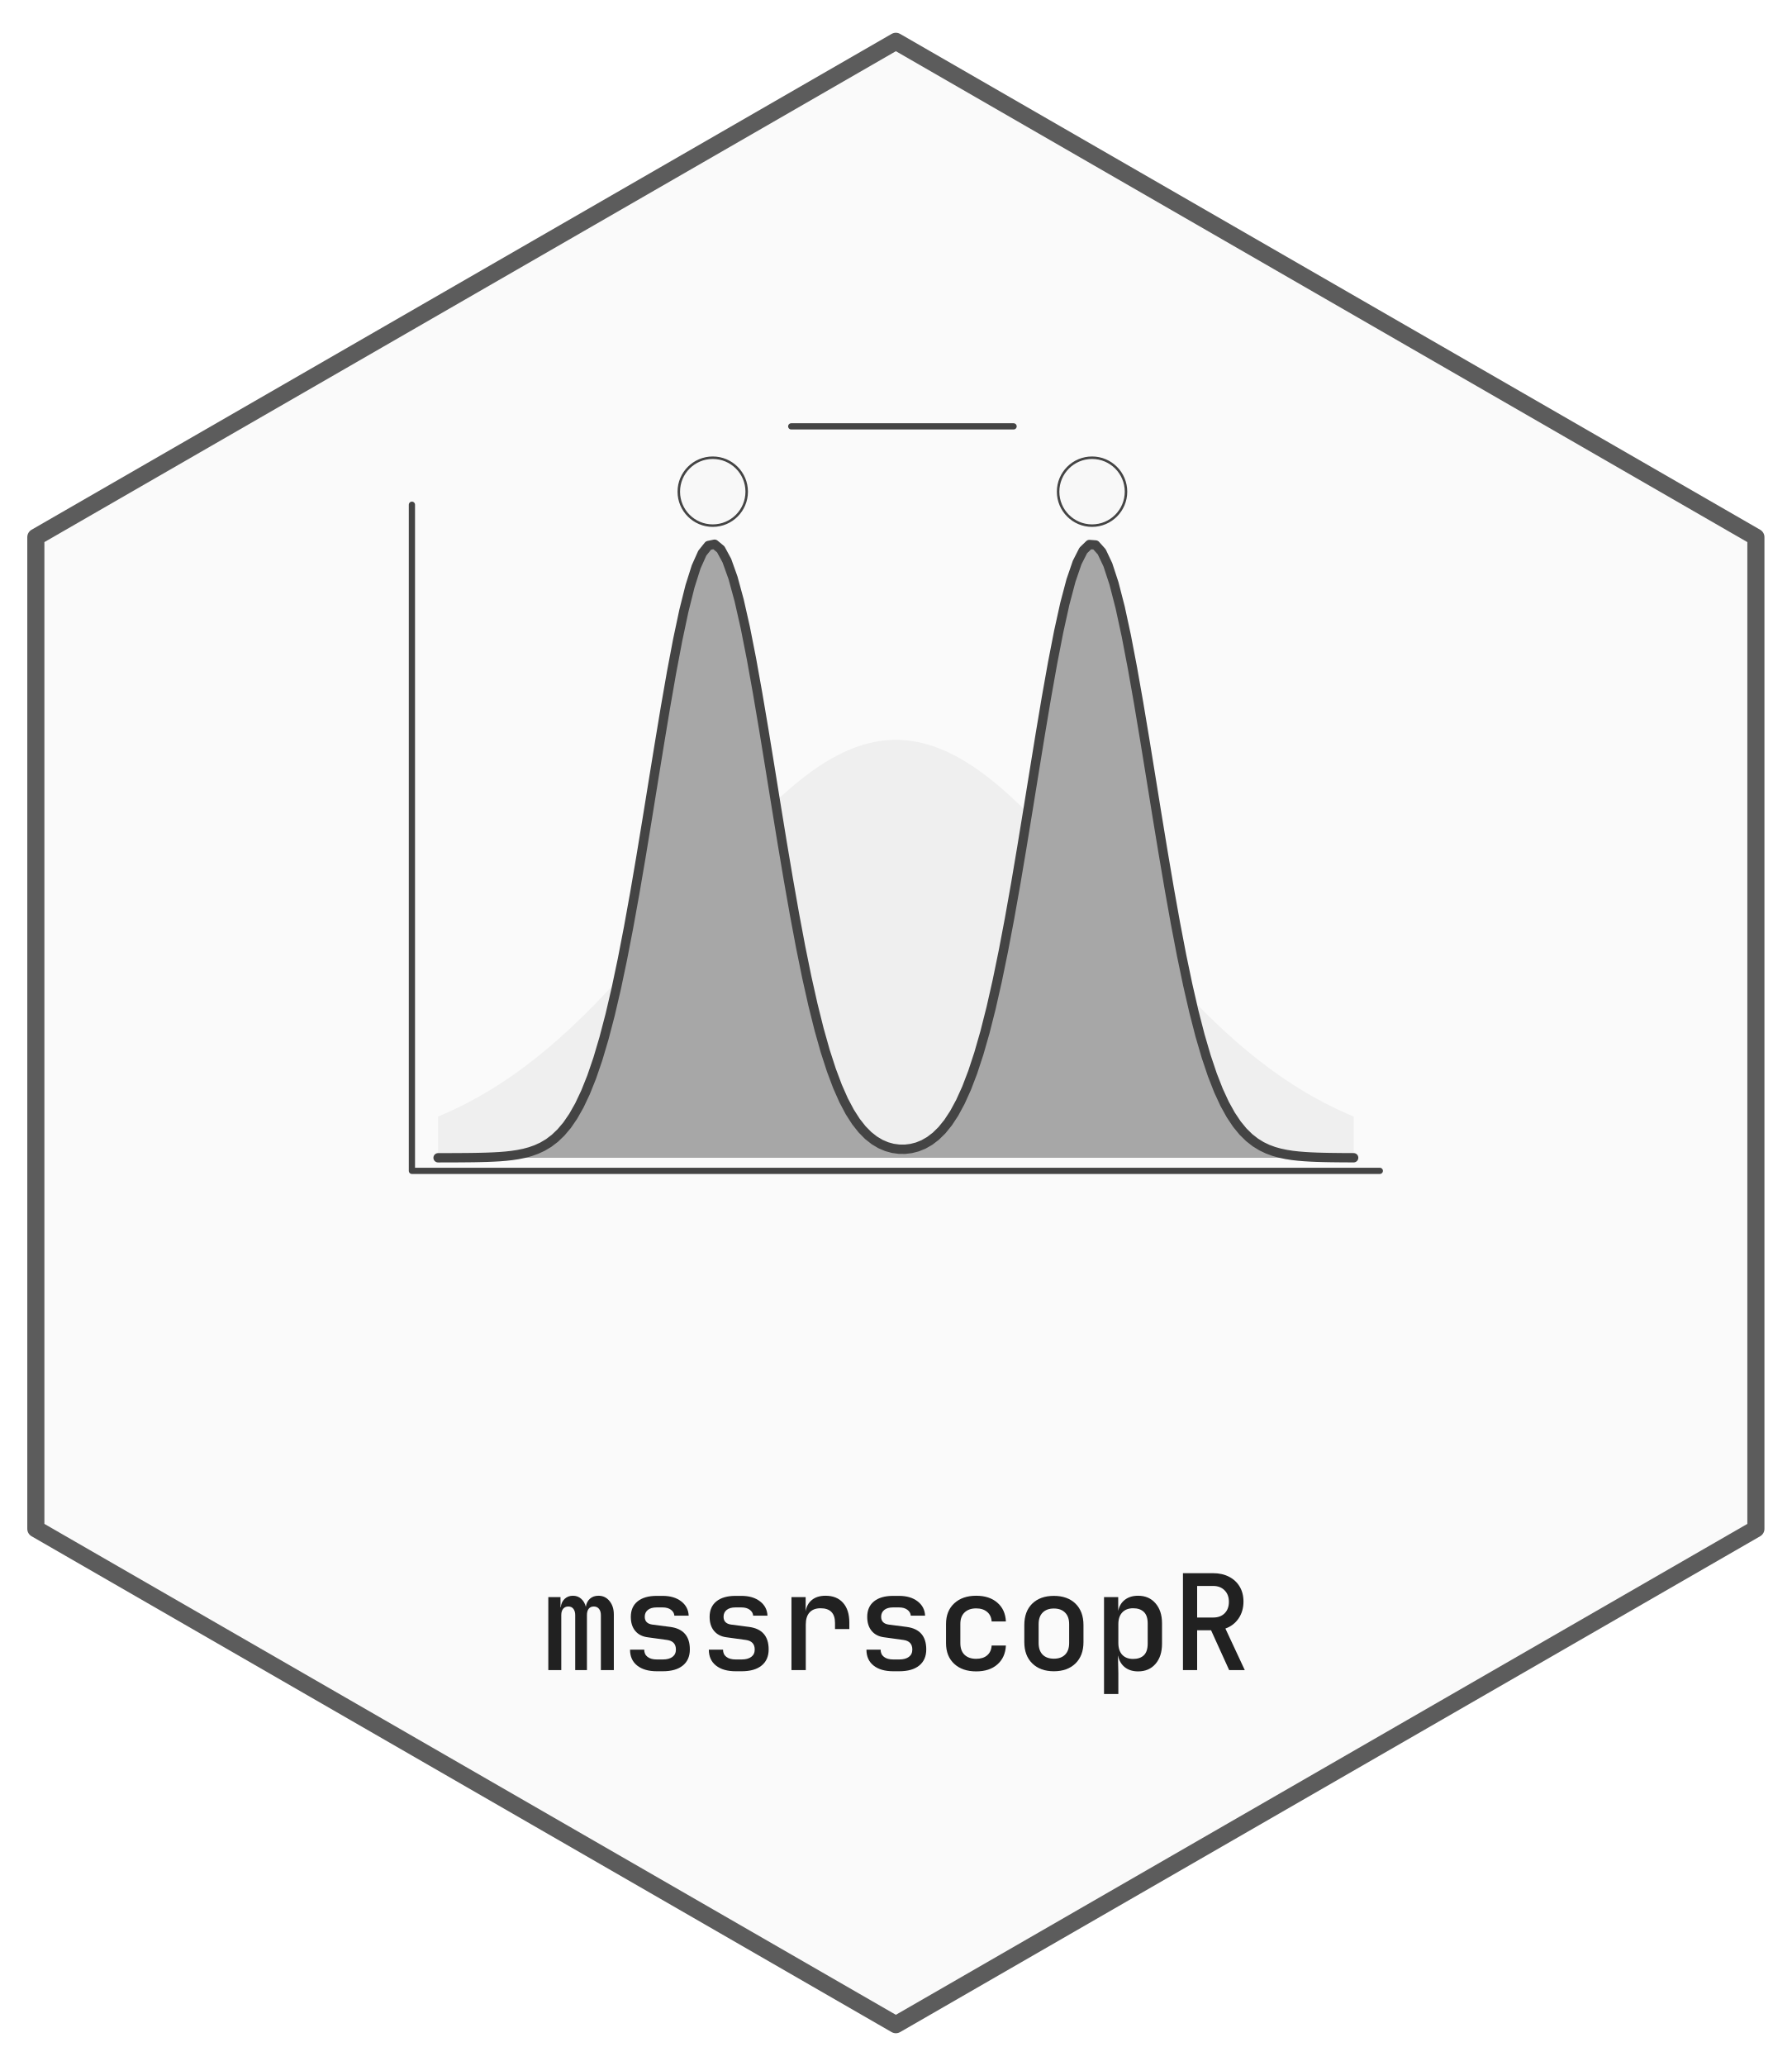
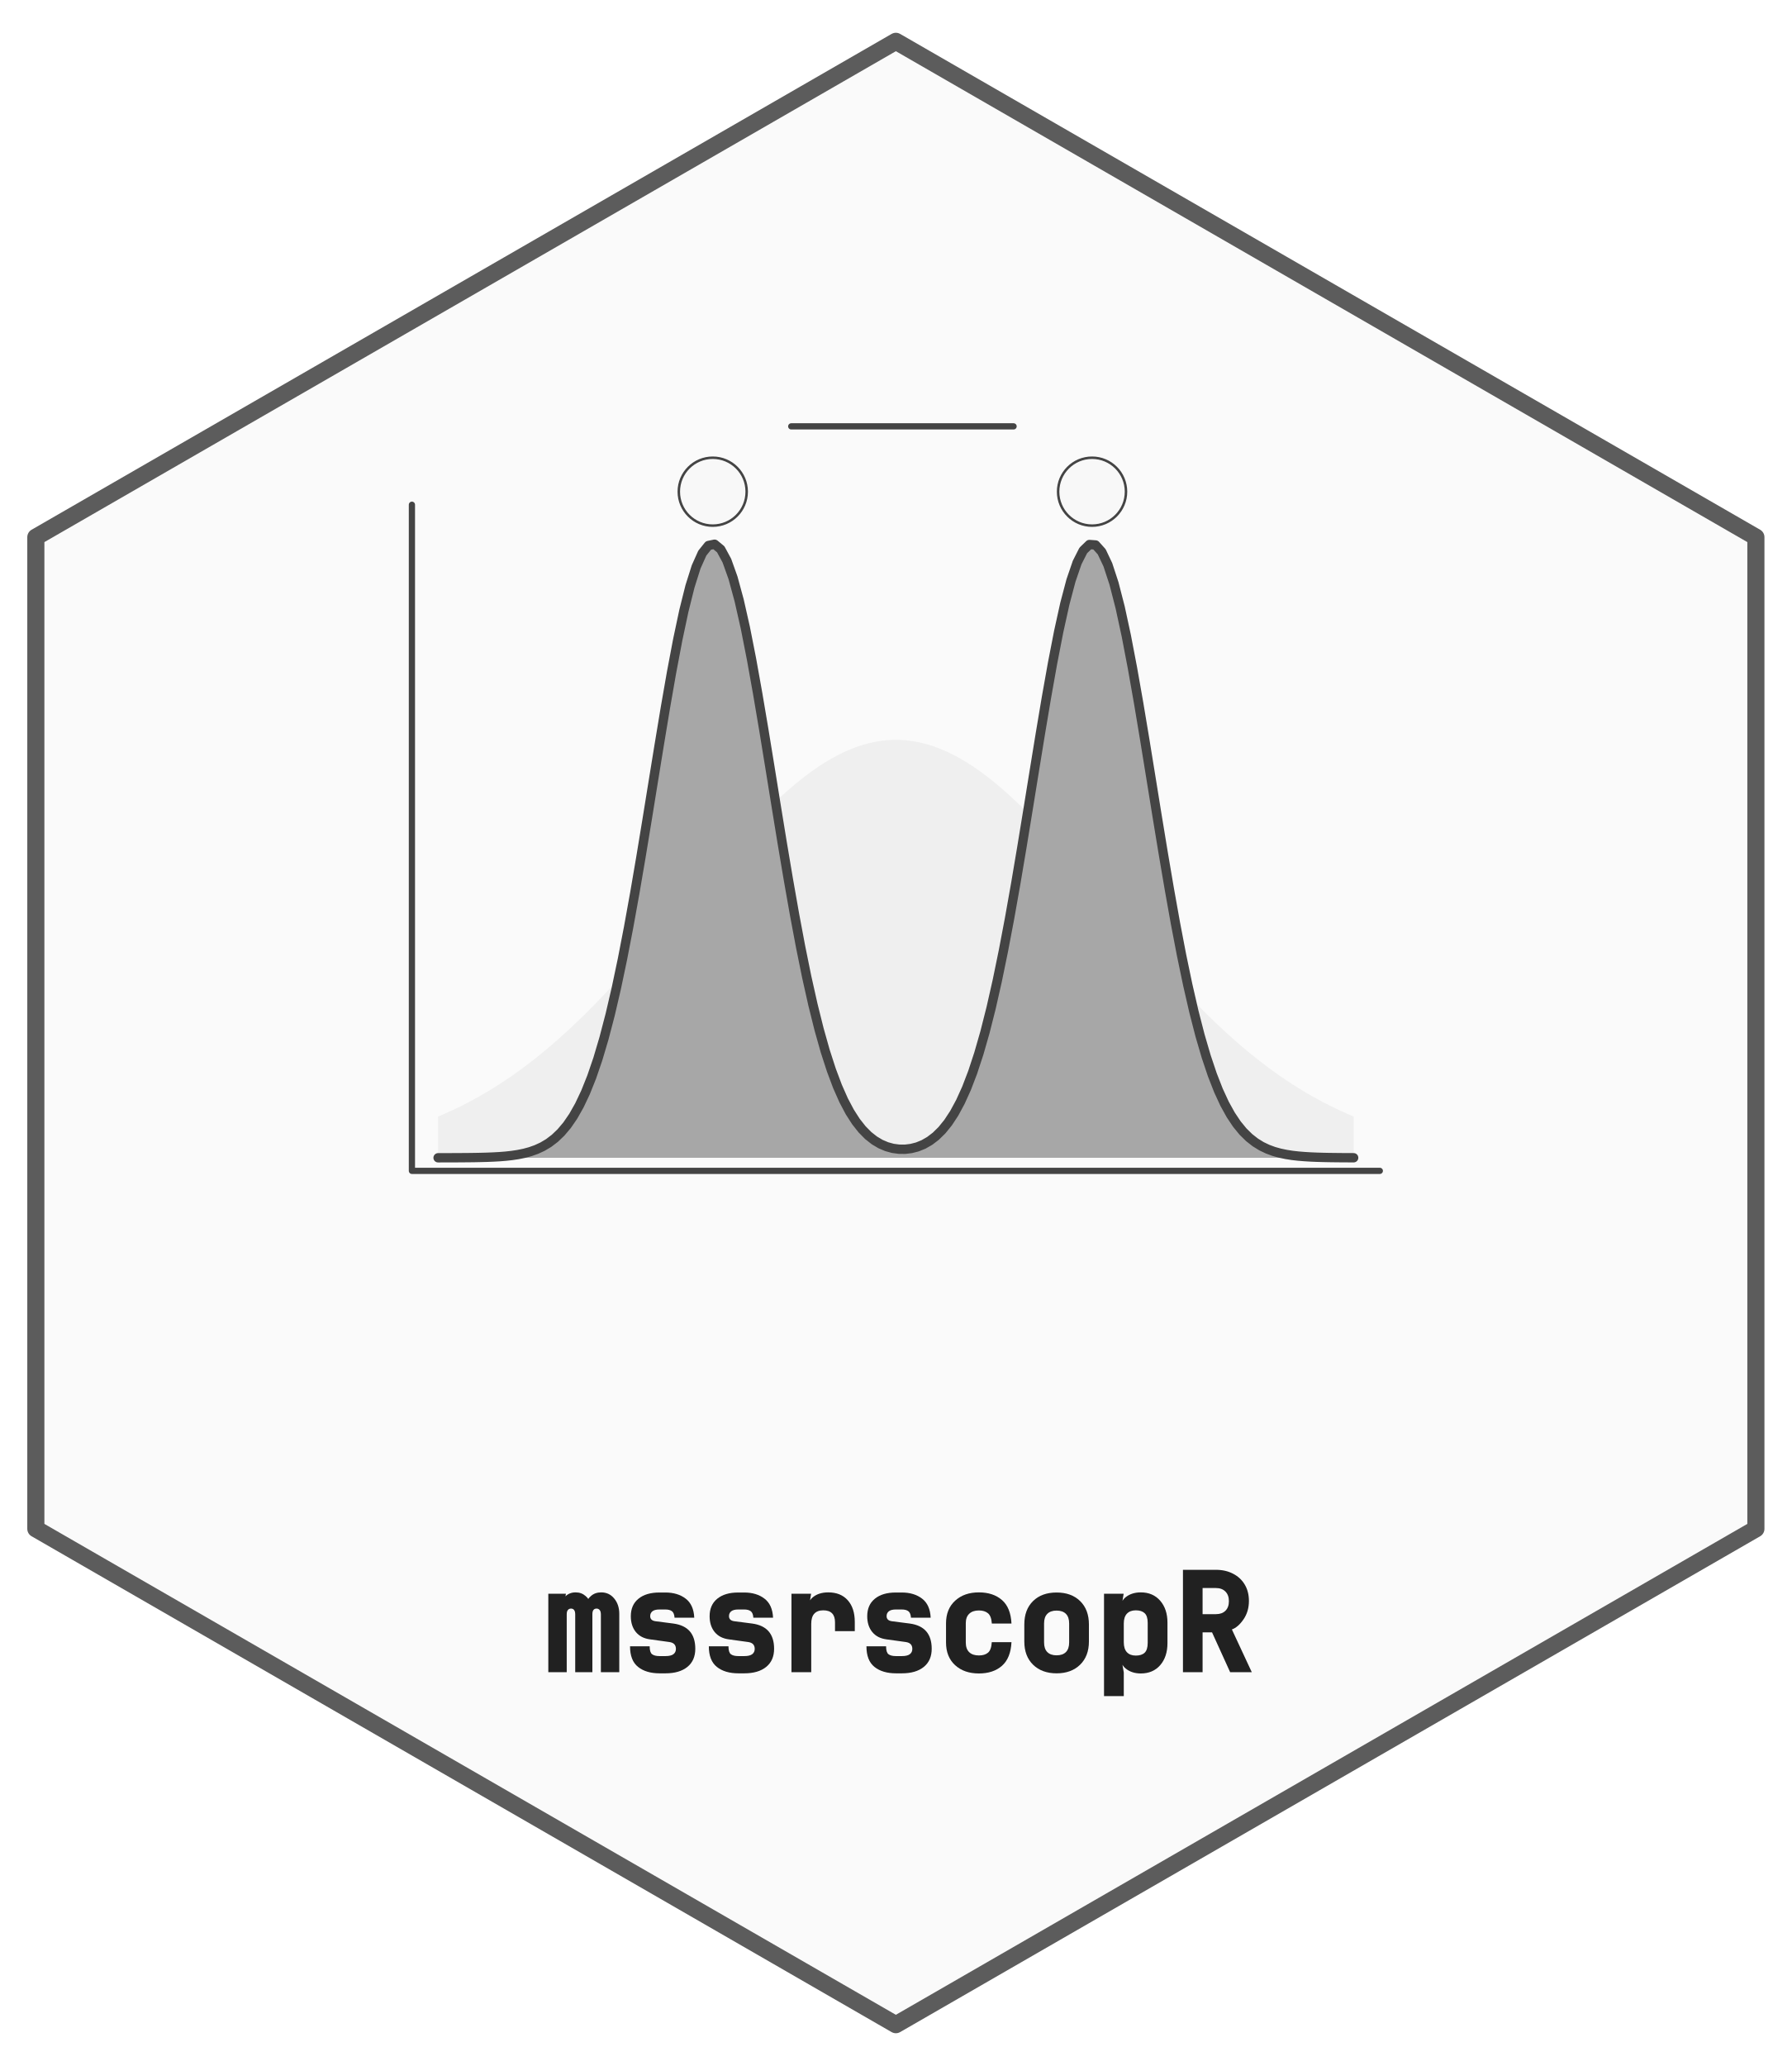
- <svg xmlns="http://www.w3.org/2000/svg" xmlns:xlink="http://www.w3.org/1999/xlink" width="432pt" height="498pt" viewBox="0 0 432 498">
+ <svg xmlns="http://www.w3.org/2000/svg" xmlns:xlink="http://www.w3.org/1999/xlink" width="432" height="498" viewBox="0 0 432 498">
  <defs>
    <g>
      <g id="glyph-0-0">
-         <path d="M 1.703 0 L 1.703 -17.594 L 4.641 -17.594 L 4.641 -15.141 L 4.703 -15.141 C 4.785 -15.973 5.094 -16.645 5.625 -17.156 C 6.164 -17.664 6.836 -17.922 7.641 -17.922 C 8.41 -17.922 9.066 -17.68 9.609 -17.203 C 10.16 -16.723 10.539 -16.078 10.75 -15.266 C 10.875 -16.078 11.203 -16.723 11.734 -17.203 C 12.273 -17.68 12.961 -17.922 13.797 -17.922 C 14.879 -17.922 15.766 -17.5 16.453 -16.656 C 17.148 -15.812 17.5 -14.727 17.5 -13.406 L 17.5 0 L 14.375 0 L 14.375 -13.25 C 14.375 -13.883 14.223 -14.391 13.922 -14.766 C 13.617 -15.141 13.203 -15.328 12.672 -15.328 C 12.141 -15.328 11.727 -15.145 11.438 -14.781 C 11.156 -14.414 11.016 -13.914 11.016 -13.281 L 11.016 0 L 8.188 0 L 8.188 -13.25 C 8.188 -13.883 8.039 -14.391 7.75 -14.766 C 7.469 -15.141 7.062 -15.328 6.531 -15.328 C 6 -15.328 5.582 -15.145 5.281 -14.781 C 4.977 -14.414 4.828 -13.914 4.828 -13.281 L 4.828 0 Z M 1.703 0 " />
+         <path d="M 1.703 0 L 1.703 -18.906 L 5.953 -18.906 L 5.359 -15.859 L 5.297 -15.859 C 5.004 -16.859 5.188 -17.672 5.844 -18.297 C 6.5 -18.922 7.316 -19.234 8.297 -19.234 C 9.234 -19.234 10.031 -18.941 10.688 -18.359 C 11.344 -17.785 11.562 -17.395 11.344 -17.188 C 11.102 -17.375 11.312 -17.758 11.969 -18.344 C 12.625 -18.938 13.453 -19.234 14.453 -19.234 C 15.742 -19.234 16.789 -18.738 17.594 -17.75 C 18.406 -16.77 18.812 -15.539 18.812 -14.062 L 18.812 0 L 14.375 0 L 14.375 -13.906 C 14.375 -14.383 14.281 -14.738 14.094 -14.969 C 13.906 -15.207 13.648 -15.328 13.328 -15.328 C 13.004 -15.328 12.754 -15.211 12.578 -14.984 C 12.41 -14.766 12.328 -14.414 12.328 -13.938 L 12.328 0 L 8.188 0 L 8.188 -13.906 C 8.188 -14.395 8.098 -14.754 7.922 -14.984 C 7.742 -15.211 7.5 -15.328 7.188 -15.328 C 6.863 -15.328 6.609 -15.211 6.422 -14.984 C 6.234 -14.766 6.141 -14.414 6.141 -13.938 L 6.141 0 Z M 1.703 0 " />
      </g>
      <g id="glyph-0-1">
-         <path d="M 8.891 0.281 C 6.867 0.281 5.281 -0.176 4.125 -1.094 C 2.977 -2.008 2.406 -3.285 2.406 -4.922 L 5.828 -4.922 C 5.828 -4.18 6.094 -3.602 6.625 -3.188 C 7.156 -2.77 7.91 -2.562 8.891 -2.562 L 10.297 -2.562 C 11.305 -2.562 12.086 -2.77 12.641 -3.188 C 13.191 -3.602 13.469 -4.191 13.469 -4.953 C 13.469 -6.297 12.754 -7.066 11.328 -7.266 L 6.688 -7.906 C 5.383 -8.07 4.375 -8.586 3.656 -9.453 C 2.945 -10.316 2.594 -11.441 2.594 -12.828 C 2.594 -14.43 3.133 -15.676 4.219 -16.562 C 5.312 -17.445 6.848 -17.891 8.828 -17.891 L 10.266 -17.891 C 12.109 -17.891 13.598 -17.453 14.734 -16.578 C 15.879 -15.703 16.484 -14.551 16.547 -13.125 L 13.094 -13.125 C 13.051 -13.695 12.773 -14.172 12.266 -14.547 C 11.766 -14.922 11.098 -15.109 10.266 -15.109 L 8.828 -15.109 C 7.91 -15.109 7.203 -14.906 6.703 -14.5 C 6.203 -14.094 5.953 -13.547 5.953 -12.859 C 5.953 -11.773 6.562 -11.145 7.781 -10.969 L 12.125 -10.406 C 15.258 -9.977 16.828 -8.172 16.828 -4.984 C 16.828 -3.305 16.258 -2.008 15.125 -1.094 C 14 -0.176 12.391 0.281 10.297 0.281 Z M 8.891 0.281 " />
+         <path d="M 9.547 0.281 C 7.367 0.281 5.633 -0.234 4.344 -1.266 C 3.051 -2.297 2.406 -3.953 2.406 -6.234 L 7.141 -6.234 C 7.141 -5.266 7.332 -4.629 7.719 -4.328 C 8.113 -4.023 8.723 -3.875 9.547 -3.875 L 10.953 -3.875 C 11.816 -3.875 12.453 -4.023 12.859 -4.328 C 13.266 -4.641 13.469 -5.066 13.469 -5.609 C 13.469 -6.566 12.941 -7.117 11.891 -7.266 L 7.25 -7.906 C 5.781 -8.094 4.633 -8.68 3.812 -9.672 C 3 -10.672 2.594 -11.941 2.594 -13.484 C 2.594 -15.297 3.207 -16.703 4.438 -17.703 C 5.664 -18.703 7.348 -19.203 9.484 -19.203 L 10.922 -19.203 C 12.91 -19.203 14.547 -18.707 15.828 -17.719 C 17.109 -16.738 17.797 -15.207 17.891 -13.125 L 13.141 -13.125 C 13.086 -13.906 12.875 -14.43 12.5 -14.703 C 12.133 -14.973 11.609 -15.109 10.922 -15.109 L 9.484 -15.109 C 8.723 -15.109 8.16 -14.961 7.797 -14.672 C 7.441 -14.379 7.266 -13.992 7.266 -13.516 C 7.266 -12.805 7.688 -12.395 8.531 -12.281 L 12.875 -11.719 C 16.383 -11.238 18.141 -9.211 18.141 -5.641 C 18.141 -3.754 17.504 -2.297 16.234 -1.266 C 14.961 -0.234 13.203 0.281 10.953 0.281 Z M 9.547 0.281 " />
      </g>
      <g id="glyph-0-2">
-         <path d="M 3.328 0 L 3.328 -17.594 L 6.75 -17.594 L 6.75 -14.141 C 6.926 -15.316 7.426 -16.238 8.25 -16.906 C 9.082 -17.582 10.18 -17.922 11.547 -17.922 C 13.359 -17.922 14.766 -17.352 15.766 -16.219 C 16.773 -15.094 17.281 -13.504 17.281 -11.453 L 17.281 -9.891 L 13.828 -9.891 L 13.828 -11.359 C 13.828 -13.723 12.664 -14.906 10.344 -14.906 C 9.188 -14.906 8.301 -14.566 7.688 -13.891 C 7.082 -13.223 6.781 -12.25 6.781 -10.969 L 6.781 0 Z M 3.328 0 " />
+         <path d="M 3.328 0 L 3.328 -18.906 L 8.062 -18.906 L 7.406 -14.797 C 7.176 -16.203 7.535 -17.289 8.484 -18.062 C 9.441 -18.844 10.68 -19.234 12.203 -19.234 C 14.211 -19.234 15.781 -18.598 16.906 -17.328 C 18.031 -16.066 18.594 -14.328 18.594 -12.109 L 18.594 -9.891 L 13.828 -9.891 L 13.828 -12.016 C 13.828 -13.941 12.883 -14.906 11 -14.906 C 10.039 -14.906 9.316 -14.633 8.828 -14.094 C 8.336 -13.562 8.094 -12.738 8.094 -11.625 L 8.094 0 Z M 3.328 0 " />
      </g>
      <g id="glyph-0-3">
-         <path d="M 9.859 0.312 C 7.66 0.312 5.898 -0.289 4.578 -1.5 C 3.254 -2.719 2.594 -4.383 2.594 -6.5 L 2.594 -11.109 C 2.594 -13.211 3.254 -14.875 4.578 -16.094 C 5.898 -17.312 7.66 -17.922 9.859 -17.922 C 11.992 -17.922 13.695 -17.363 14.969 -16.25 C 16.25 -15.145 16.938 -13.633 17.031 -11.719 L 13.594 -11.719 C 13.531 -12.719 13.16 -13.492 12.484 -14.047 C 11.816 -14.598 10.941 -14.875 9.859 -14.875 C 8.68 -14.875 7.75 -14.547 7.062 -13.891 C 6.383 -13.242 6.047 -12.328 6.047 -11.141 L 6.047 -6.5 C 6.047 -5.281 6.383 -4.344 7.062 -3.688 C 7.75 -3.039 8.68 -2.719 9.859 -2.719 C 10.961 -2.719 11.844 -2.992 12.5 -3.547 C 13.164 -4.109 13.531 -4.898 13.594 -5.922 L 17.031 -5.922 C 16.938 -4.004 16.25 -2.484 14.969 -1.359 C 13.695 -0.242 11.992 0.312 9.859 0.312 Z M 9.859 0.312 " />
+         <path d="M 10.516 0.312 C 8.148 0.312 6.238 -0.352 4.781 -1.688 C 3.32 -3.031 2.594 -4.852 2.594 -7.156 L 2.594 -11.766 C 2.594 -14.055 3.32 -15.875 4.781 -17.219 C 6.238 -18.562 8.148 -19.234 10.516 -19.234 C 12.816 -19.234 14.672 -18.617 16.078 -17.391 C 17.484 -16.172 18.25 -14.281 18.375 -11.719 L 13.641 -11.719 C 13.555 -12.938 13.242 -13.766 12.703 -14.203 C 12.172 -14.648 11.441 -14.875 10.516 -14.875 C 9.516 -14.875 8.738 -14.609 8.188 -14.078 C 7.633 -13.555 7.359 -12.797 7.359 -11.797 L 7.359 -7.156 C 7.359 -6.125 7.633 -5.344 8.188 -4.812 C 8.738 -4.289 9.516 -4.031 10.516 -4.031 C 11.461 -4.031 12.195 -4.254 12.719 -4.703 C 13.25 -5.148 13.551 -5.992 13.625 -7.234 L 18.375 -7.234 C 18.25 -4.672 17.484 -2.77 16.078 -1.531 C 14.672 -0.301 12.816 0.312 10.516 0.312 Z M 10.516 0.312 " />
      </g>
      <g id="glyph-0-4">
-         <path d="M 9.594 0.281 C 7.426 0.281 5.695 -0.344 4.406 -1.594 C 3.113 -2.852 2.469 -4.57 2.469 -6.75 L 2.469 -10.844 C 2.469 -13.039 3.102 -14.766 4.375 -16.016 C 5.656 -17.266 7.395 -17.891 9.594 -17.891 C 11.789 -17.891 13.531 -17.266 14.812 -16.016 C 16.094 -14.766 16.734 -13.039 16.734 -10.844 L 16.734 -6.75 C 16.734 -4.57 16.086 -2.852 14.797 -1.594 C 13.504 -0.344 11.77 0.281 9.594 0.281 Z M 9.594 -2.75 C 10.75 -2.75 11.648 -3.07 12.297 -3.719 C 12.953 -4.375 13.281 -5.312 13.281 -6.531 L 13.281 -11.078 C 13.281 -12.285 12.953 -13.211 12.297 -13.859 C 11.648 -14.516 10.75 -14.844 9.594 -14.844 C 8.445 -14.844 7.547 -14.516 6.891 -13.859 C 6.242 -13.211 5.922 -12.285 5.922 -11.078 L 5.922 -6.531 C 5.922 -5.312 6.242 -4.375 6.891 -3.719 C 7.547 -3.07 8.445 -2.75 9.594 -2.75 Z M 9.594 -2.75 " />
+         <path d="M 10.25 0.281 C 7.906 0.281 6.02 -0.406 4.594 -1.781 C 3.176 -3.164 2.469 -5.039 2.469 -7.406 L 2.469 -11.5 C 2.469 -13.883 3.172 -15.766 4.578 -17.141 C 5.984 -18.516 7.875 -19.203 10.25 -19.203 C 12.625 -19.203 14.516 -18.516 15.922 -17.141 C 17.336 -15.766 18.047 -13.883 18.047 -11.5 L 18.047 -7.406 C 18.047 -5.039 17.332 -3.164 15.906 -1.781 C 14.488 -0.406 12.602 0.281 10.25 0.281 Z M 10.25 -4.062 C 11.227 -4.062 11.977 -4.32 12.5 -4.844 C 13.02 -5.363 13.281 -6.145 13.281 -7.188 L 13.281 -11.734 C 13.281 -12.766 13.02 -13.539 12.5 -14.062 C 11.977 -14.582 11.227 -14.844 10.25 -14.844 C 9.281 -14.844 8.535 -14.582 8.016 -14.062 C 7.492 -13.539 7.234 -12.766 7.234 -11.734 L 7.234 -7.188 C 7.234 -6.145 7.492 -5.363 8.016 -4.844 C 8.535 -4.32 9.281 -4.062 10.25 -4.062 Z M 10.25 -4.062 " />
      </g>
      <g id="glyph-0-5">
-         <path d="M 2.688 5.766 L 2.688 -17.594 L 6.109 -17.594 L 6.109 -14.266 C 6.348 -15.422 6.883 -16.316 7.719 -16.953 C 8.562 -17.598 9.625 -17.922 10.906 -17.922 C 12.656 -17.922 14.051 -17.316 15.094 -16.109 C 16.145 -14.898 16.672 -13.297 16.672 -11.297 L 16.672 -6.344 C 16.672 -4.312 16.145 -2.691 15.094 -1.484 C 14.051 -0.285 12.656 0.312 10.906 0.312 C 9.625 0.312 8.555 -0.02 7.703 -0.688 C 6.859 -1.363 6.316 -2.285 6.078 -3.453 L 6.047 -3.453 L 6.141 0.734 L 6.141 5.766 Z M 9.703 -2.688 C 10.805 -2.688 11.664 -2.977 12.281 -3.562 C 12.906 -4.156 13.219 -5.102 13.219 -6.406 L 13.219 -11.234 C 13.219 -12.516 12.906 -13.445 12.281 -14.031 C 11.664 -14.613 10.805 -14.906 9.703 -14.906 C 8.586 -14.906 7.711 -14.566 7.078 -13.891 C 6.453 -13.223 6.141 -12.285 6.141 -11.078 L 6.141 -6.562 C 6.141 -5.32 6.453 -4.363 7.078 -3.688 C 7.711 -3.02 8.586 -2.688 9.703 -2.688 Z M 9.703 -2.688 " />
+         <path d="M 2.688 5.766 L 2.688 -18.906 L 7.422 -18.906 L 6.766 -14.922 C 6.609 -16.328 7.008 -17.395 7.969 -18.125 C 8.938 -18.863 10.133 -19.234 11.562 -19.234 C 13.508 -19.234 15.066 -18.562 16.234 -17.219 C 17.398 -15.875 17.984 -14.117 17.984 -11.953 L 17.984 -7 C 17.984 -4.801 17.398 -3.031 16.234 -1.688 C 15.066 -0.352 13.508 0.312 11.562 0.312 C 10.125 0.312 8.922 -0.07 7.953 -0.844 C 6.984 -1.613 6.566 -2.691 6.703 -4.078 L 6.734 -4.078 L 7.453 0.078 L 7.453 5.766 Z M 10.359 -4 C 11.285 -4 11.992 -4.227 12.484 -4.688 C 12.973 -5.156 13.219 -5.945 13.219 -7.062 L 13.219 -11.891 C 13.219 -12.984 12.973 -13.758 12.484 -14.219 C 11.992 -14.676 11.285 -14.906 10.359 -14.906 C 9.43 -14.906 8.711 -14.633 8.203 -14.094 C 7.703 -13.551 7.453 -12.766 7.453 -11.734 L 7.453 -7.219 C 7.453 -6.156 7.703 -5.352 8.203 -4.812 C 8.711 -4.27 9.43 -4 10.359 -4 Z M 10.359 -4 " />
      </g>
      <g id="glyph-0-6">
-         <path d="M 2.719 0 L 2.719 -23.359 L 10.016 -23.359 C 11.461 -23.359 12.734 -23.07 13.828 -22.5 C 14.93 -21.938 15.785 -21.145 16.391 -20.125 C 17.004 -19.102 17.312 -17.898 17.312 -16.516 C 17.312 -14.953 16.914 -13.594 16.125 -12.438 C 15.332 -11.289 14.273 -10.484 12.953 -10.016 L 17.625 0 L 13.859 0 L 9.5 -9.594 L 6.141 -9.594 L 6.141 0 Z M 6.141 -12.672 L 10.016 -12.672 C 11.172 -12.672 12.086 -13.008 12.766 -13.688 C 13.453 -14.375 13.797 -15.297 13.797 -16.453 C 13.797 -17.617 13.445 -18.547 12.75 -19.234 C 12.062 -19.93 11.148 -20.281 10.016 -20.281 L 6.141 -20.281 Z M 6.141 -12.672 " />
+         <path d="M 2.719 0 L 2.719 -24.672 L 10.672 -24.672 C 12.223 -24.672 13.598 -24.359 14.797 -23.734 C 16.004 -23.117 16.941 -22.25 17.609 -21.125 C 18.285 -20 18.625 -18.68 18.625 -17.172 C 18.625 -15.473 18.188 -13.988 17.312 -12.719 C 16.445 -11.457 15.516 -10.648 14.516 -10.297 L 19.312 0 L 14.094 0 L 9.734 -9.594 L 7.453 -9.594 L 7.453 0 Z M 7.453 -13.984 L 10.672 -13.984 C 11.648 -13.984 12.414 -14.258 12.969 -14.812 C 13.52 -15.363 13.797 -16.129 13.797 -17.109 C 13.797 -18.098 13.516 -18.875 12.953 -19.438 C 12.391 -20 11.629 -20.281 10.672 -20.281 L 7.453 -20.281 Z M 7.453 -13.984 " />
      </g>
    </g>
  </defs>
  <path fill-rule="nonzero" fill="rgb(98.039%, 98.039%, 98.039%)" fill-opacity="1" stroke-width="4.125" stroke-linecap="round" stroke-linejoin="round" stroke="rgb(36.078%, 36.078%, 36.078%)" stroke-opacity="1" stroke-miterlimit="10" d="M 216 9.961 L 423.359 129.48 L 423.359 368.52 L 216 488.039 L 8.641 368.52 L 8.641 129.48 Z M 216 9.961 " />
  <path fill="none" stroke-width="1.5" stroke-linecap="round" stroke-linejoin="round" stroke="rgb(26.667%, 26.667%, 26.667%)" stroke-opacity="1" stroke-miterlimit="10" d="M 99.316 121.664 L 99.316 282.23 L 332.684 282.23 " />
  <path fill-rule="nonzero" fill="rgb(87.059%, 87.059%, 87.059%)" fill-opacity="0.4" d="M 105.625 269.137 L 107.105 268.504 L 108.586 267.84 L 110.07 267.145 L 111.551 266.418 L 113.031 265.652 L 114.512 264.859 L 115.996 264.027 L 117.477 263.164 L 118.957 262.262 L 120.441 261.324 L 121.922 260.348 L 123.402 259.34 L 124.883 258.289 L 126.367 257.203 L 127.848 256.082 L 129.328 254.922 L 130.809 253.723 L 132.293 252.488 L 133.773 251.215 L 135.254 249.906 L 136.738 248.562 L 138.219 247.18 L 139.699 245.766 L 141.18 244.316 L 142.664 242.836 L 144.145 241.324 L 145.625 239.781 L 147.109 238.207 L 148.59 236.609 L 150.07 234.984 L 151.551 233.336 L 153.035 231.664 L 154.516 229.973 L 155.996 228.262 L 157.477 226.539 L 158.961 224.801 L 160.441 223.051 L 161.922 221.293 L 163.406 219.531 L 164.887 217.77 L 166.367 216.004 L 167.848 214.242 L 169.332 212.488 L 170.812 210.742 L 172.293 209.012 L 173.777 207.293 L 175.258 205.598 L 176.738 203.922 L 178.219 202.273 L 179.703 200.656 L 181.184 199.066 L 182.664 197.516 L 184.148 196.008 L 185.629 194.539 L 187.109 193.113 L 188.59 191.742 L 190.074 190.418 L 191.555 189.152 L 193.035 187.945 L 194.516 186.797 L 196 185.711 L 197.48 184.691 L 198.961 183.742 L 200.445 182.863 L 201.926 182.059 L 203.406 181.328 L 204.887 180.672 L 206.371 180.094 L 207.852 179.598 L 209.332 179.184 L 210.816 178.848 L 212.297 178.598 L 213.777 178.43 L 215.258 178.344 L 216.742 178.344 L 218.223 178.43 L 219.703 178.598 L 221.184 178.848 L 222.668 179.184 L 224.148 179.598 L 225.629 180.094 L 227.113 180.672 L 228.594 181.328 L 230.074 182.059 L 231.555 182.863 L 233.039 183.742 L 234.52 184.691 L 236 185.711 L 237.484 186.797 L 238.965 187.945 L 240.445 189.152 L 241.926 190.418 L 243.41 191.742 L 244.891 193.113 L 246.371 194.539 L 247.852 196.008 L 249.336 197.516 L 250.816 199.066 L 252.297 200.656 L 253.781 202.273 L 255.262 203.922 L 256.742 205.598 L 258.223 207.293 L 259.707 209.012 L 261.188 210.742 L 262.668 212.488 L 264.152 214.242 L 265.633 216.004 L 267.113 217.77 L 268.594 219.531 L 270.078 221.293 L 271.559 223.051 L 273.039 224.801 L 274.523 226.539 L 276.004 228.262 L 277.484 229.973 L 278.965 231.664 L 280.449 233.336 L 281.93 234.984 L 283.41 236.609 L 284.891 238.207 L 286.375 239.781 L 287.855 241.324 L 289.336 242.836 L 290.82 244.316 L 292.301 245.766 L 293.781 247.18 L 295.262 248.562 L 296.746 249.906 L 298.227 251.215 L 299.707 252.488 L 301.191 253.723 L 302.672 254.922 L 304.152 256.082 L 305.633 257.203 L 307.117 258.289 L 308.598 259.34 L 310.078 260.348 L 311.559 261.324 L 313.043 262.262 L 314.523 263.164 L 316.004 264.027 L 317.488 264.859 L 318.969 265.652 L 320.449 266.418 L 321.93 267.145 L 323.414 267.84 L 324.895 268.504 L 326.375 269.137 L 326.375 279.082 L 105.625 279.082 Z M 105.625 269.137 " />
  <path fill-rule="nonzero" fill="rgb(65.49%, 65.49%, 65.49%)" fill-opacity="1" d="M 105.625 279.078 L 108.586 279.07 L 110.07 279.066 L 113.031 279.043 L 114.512 279.023 L 115.996 278.992 L 117.477 278.953 L 118.957 278.891 L 120.441 278.809 L 121.922 278.691 L 123.402 278.527 L 124.883 278.305 L 126.367 278.004 L 127.848 277.605 L 129.328 277.078 L 130.809 276.395 L 132.293 275.512 L 133.773 274.387 L 135.254 272.973 L 136.738 271.215 L 138.219 269.055 L 139.699 266.438 L 141.18 263.305 L 142.664 259.598 L 144.145 255.27 L 145.625 250.281 L 147.109 244.609 L 148.59 238.254 L 150.07 231.227 L 151.551 223.574 L 153.035 215.363 L 154.516 206.703 L 155.996 197.719 L 157.477 188.566 L 158.961 179.438 L 160.441 170.523 L 161.922 162.043 L 163.406 154.207 L 164.887 147.238 L 166.367 141.324 L 167.848 136.641 L 169.332 133.328 L 170.812 131.488 L 172.293 131.18 L 173.777 132.41 L 175.258 135.145 L 176.738 139.293 L 178.219 144.734 L 179.703 151.305 L 181.184 158.816 L 182.664 167.066 L 184.148 175.832 L 185.629 184.902 L 187.109 194.066 L 188.59 203.141 L 190.074 211.945 L 191.555 220.352 L 193.035 228.234 L 194.516 235.52 L 196 242.148 L 197.48 248.09 L 198.961 253.348 L 200.445 257.93 L 201.926 261.875 L 203.406 265.223 L 204.887 268.023 L 206.371 270.336 L 207.852 272.215 L 209.332 273.715 L 210.816 274.883 L 212.297 275.766 L 213.777 276.395 L 215.258 276.805 L 216.742 277.008 L 218.223 277.023 L 219.703 276.84 L 221.184 276.461 L 222.668 275.859 L 224.148 275.012 L 225.629 273.883 L 227.113 272.43 L 228.594 270.602 L 230.074 268.348 L 231.555 265.609 L 233.039 262.336 L 234.52 258.473 L 236 253.973 L 237.484 248.805 L 238.965 242.949 L 240.445 236.41 L 241.926 229.207 L 243.41 221.395 L 244.891 213.055 L 246.371 204.289 L 247.852 195.242 L 249.336 186.078 L 250.816 176.984 L 252.297 168.168 L 253.781 159.844 L 255.262 152.223 L 256.742 145.52 L 258.223 139.922 L 259.707 135.598 L 261.188 132.68 L 262.668 131.25 L 264.152 131.363 L 265.633 133.008 L 267.113 136.133 L 268.594 140.648 L 270.078 146.414 L 271.559 153.258 L 273.039 160.992 L 274.523 169.402 L 276.004 178.273 L 277.484 187.387 L 278.965 196.547 L 280.449 205.562 L 281.93 214.273 L 283.41 222.547 L 284.891 230.277 L 286.375 237.387 L 287.855 243.832 L 289.336 249.59 L 290.82 254.664 L 292.301 259.074 L 293.781 262.859 L 295.262 266.066 L 296.746 268.746 L 298.227 270.961 L 299.707 272.766 L 301.191 274.223 L 302.672 275.379 L 304.152 276.293 L 305.633 277 L 307.117 277.547 L 308.598 277.961 L 310.078 278.27 L 311.559 278.504 L 313.043 278.672 L 314.523 278.793 L 316.004 278.883 L 317.488 278.945 L 318.969 278.988 L 320.449 279.02 L 321.93 279.039 L 323.414 279.055 L 326.375 279.07 L 326.375 279.082 L 105.625 279.082 Z M 105.625 279.078 " />
  <path fill="none" stroke-width="2.25" stroke-linecap="round" stroke-linejoin="round" stroke="rgb(26.667%, 26.667%, 26.667%)" stroke-opacity="1" stroke-miterlimit="10" d="M 105.625 279.078 L 108.586 279.07 L 110.07 279.066 L 113.031 279.043 L 114.512 279.023 L 115.996 278.992 L 117.477 278.953 L 118.957 278.891 L 120.441 278.809 L 121.922 278.691 L 123.402 278.527 L 124.883 278.305 L 126.367 278.004 L 127.848 277.605 L 129.328 277.078 L 130.809 276.395 L 132.293 275.512 L 133.773 274.387 L 135.254 272.973 L 136.738 271.215 L 138.219 269.055 L 139.699 266.438 L 141.18 263.305 L 142.664 259.598 L 144.145 255.27 L 145.625 250.281 L 147.109 244.609 L 148.59 238.254 L 150.07 231.227 L 151.551 223.574 L 153.035 215.363 L 154.516 206.703 L 155.996 197.719 L 157.477 188.566 L 158.961 179.438 L 160.441 170.523 L 161.922 162.043 L 163.406 154.207 L 164.887 147.238 L 166.367 141.324 L 167.848 136.641 L 169.332 133.328 L 170.812 131.488 L 172.293 131.18 L 173.777 132.41 L 175.258 135.145 L 176.738 139.293 L 178.219 144.734 L 179.703 151.305 L 181.184 158.816 L 182.664 167.066 L 184.148 175.832 L 185.629 184.902 L 187.109 194.066 L 188.59 203.141 L 190.074 211.945 L 191.555 220.352 L 193.035 228.234 L 194.516 235.52 L 196 242.148 L 197.48 248.09 L 198.961 253.348 L 200.445 257.93 L 201.926 261.875 L 203.406 265.223 L 204.887 268.023 L 206.371 270.336 L 207.852 272.215 L 209.332 273.715 L 210.816 274.883 L 212.297 275.766 L 213.777 276.395 L 215.258 276.805 L 216.742 277.008 L 218.223 277.023 L 219.703 276.84 L 221.184 276.461 L 222.668 275.859 L 224.148 275.012 L 225.629 273.883 L 227.113 272.43 L 228.594 270.602 L 230.074 268.348 L 231.555 265.609 L 233.039 262.336 L 234.52 258.473 L 236 253.973 L 237.484 248.805 L 238.965 242.949 L 240.445 236.41 L 241.926 229.207 L 243.41 221.395 L 244.891 213.055 L 246.371 204.289 L 247.852 195.242 L 249.336 186.078 L 250.816 176.984 L 252.297 168.168 L 253.781 159.844 L 255.262 152.223 L 256.742 145.52 L 258.223 139.922 L 259.707 135.598 L 261.188 132.68 L 262.668 131.25 L 264.152 131.363 L 265.633 133.008 L 267.113 136.133 L 268.594 140.648 L 270.078 146.414 L 271.559 153.258 L 273.039 160.992 L 274.523 169.402 L 276.004 178.273 L 277.484 187.387 L 278.965 196.547 L 280.449 205.562 L 281.93 214.273 L 283.41 222.547 L 284.891 230.277 L 286.375 237.387 L 287.855 243.832 L 289.336 249.59 L 290.82 254.664 L 292.301 259.074 L 293.781 262.859 L 295.262 266.066 L 296.746 268.746 L 298.227 270.961 L 299.707 272.766 L 301.191 274.223 L 302.672 275.379 L 304.152 276.293 L 305.633 277 L 307.117 277.547 L 308.598 277.961 L 310.078 278.27 L 311.559 278.504 L 313.043 278.672 L 314.523 278.793 L 316.004 278.883 L 317.488 278.945 L 318.969 278.988 L 320.449 279.02 L 321.93 279.039 L 323.414 279.055 L 326.375 279.07 " />
  <path fill-rule="nonzero" fill="rgb(97.255%, 97.255%, 97.255%)" fill-opacity="1" stroke-width="0.6" stroke-linecap="round" stroke-linejoin="round" stroke="rgb(26.667%, 26.667%, 26.667%)" stroke-opacity="1" stroke-miterlimit="10" d="M 180.035 118.516 C 180.035 123.035 176.371 126.703 171.848 126.703 C 167.328 126.703 163.664 123.035 163.664 118.516 C 163.664 113.996 167.328 110.332 171.848 110.332 C 176.371 110.332 180.035 113.996 180.035 118.516 " />
  <path fill-rule="nonzero" fill="rgb(97.255%, 97.255%, 97.255%)" fill-opacity="1" stroke-width="0.6" stroke-linecap="round" stroke-linejoin="round" stroke="rgb(26.667%, 26.667%, 26.667%)" stroke-opacity="1" stroke-miterlimit="10" d="M 271.488 118.516 C 271.488 123.035 267.824 126.703 263.305 126.703 C 258.781 126.703 255.117 123.035 255.117 118.516 C 255.117 113.996 258.781 110.332 263.305 110.332 C 267.824 110.332 271.488 113.996 271.488 118.516 " />
  <path fill="none" stroke-width="1.5" stroke-linecap="round" stroke-linejoin="round" stroke="rgb(26.667%, 26.667%, 26.667%)" stroke-opacity="1" stroke-miterlimit="10" d="M 190.77 102.773 L 244.383 102.773 " />
  <g fill="rgb(12.941%, 12.941%, 12.941%)" fill-opacity="1">
-     <use xlink:href="#glyph-0-0" x="130.5" y="402.569" />
-     <use xlink:href="#glyph-0-1" x="149.5" y="402.569" />
-     <use xlink:href="#glyph-0-1" x="168.5" y="402.569" />
-     <use xlink:href="#glyph-0-2" x="187.5" y="402.569" />
-     <use xlink:href="#glyph-0-1" x="206.5" y="402.569" />
-     <use xlink:href="#glyph-0-3" x="225.5" y="402.569" />
-     <use xlink:href="#glyph-0-4" x="244.5" y="402.569" />
-     <use xlink:href="#glyph-0-5" x="263.5" y="402.569" />
-     <use xlink:href="#glyph-0-6" x="282.5" y="402.569" />
+     <use xlink:href="#glyph-0-0" x="130.5" y="403.069" />
+     <use xlink:href="#glyph-0-1" x="149.5" y="403.069" />
+     <use xlink:href="#glyph-0-1" x="168.5" y="403.069" />
+     <use xlink:href="#glyph-0-2" x="187.5" y="403.069" />
+     <use xlink:href="#glyph-0-1" x="206.5" y="403.069" />
+     <use xlink:href="#glyph-0-3" x="225.5" y="403.069" />
+     <use xlink:href="#glyph-0-4" x="244.5" y="403.069" />
+     <use xlink:href="#glyph-0-5" x="263.5" y="403.069" />
+     <use xlink:href="#glyph-0-6" x="282.5" y="403.069" />
  </g>
</svg>
